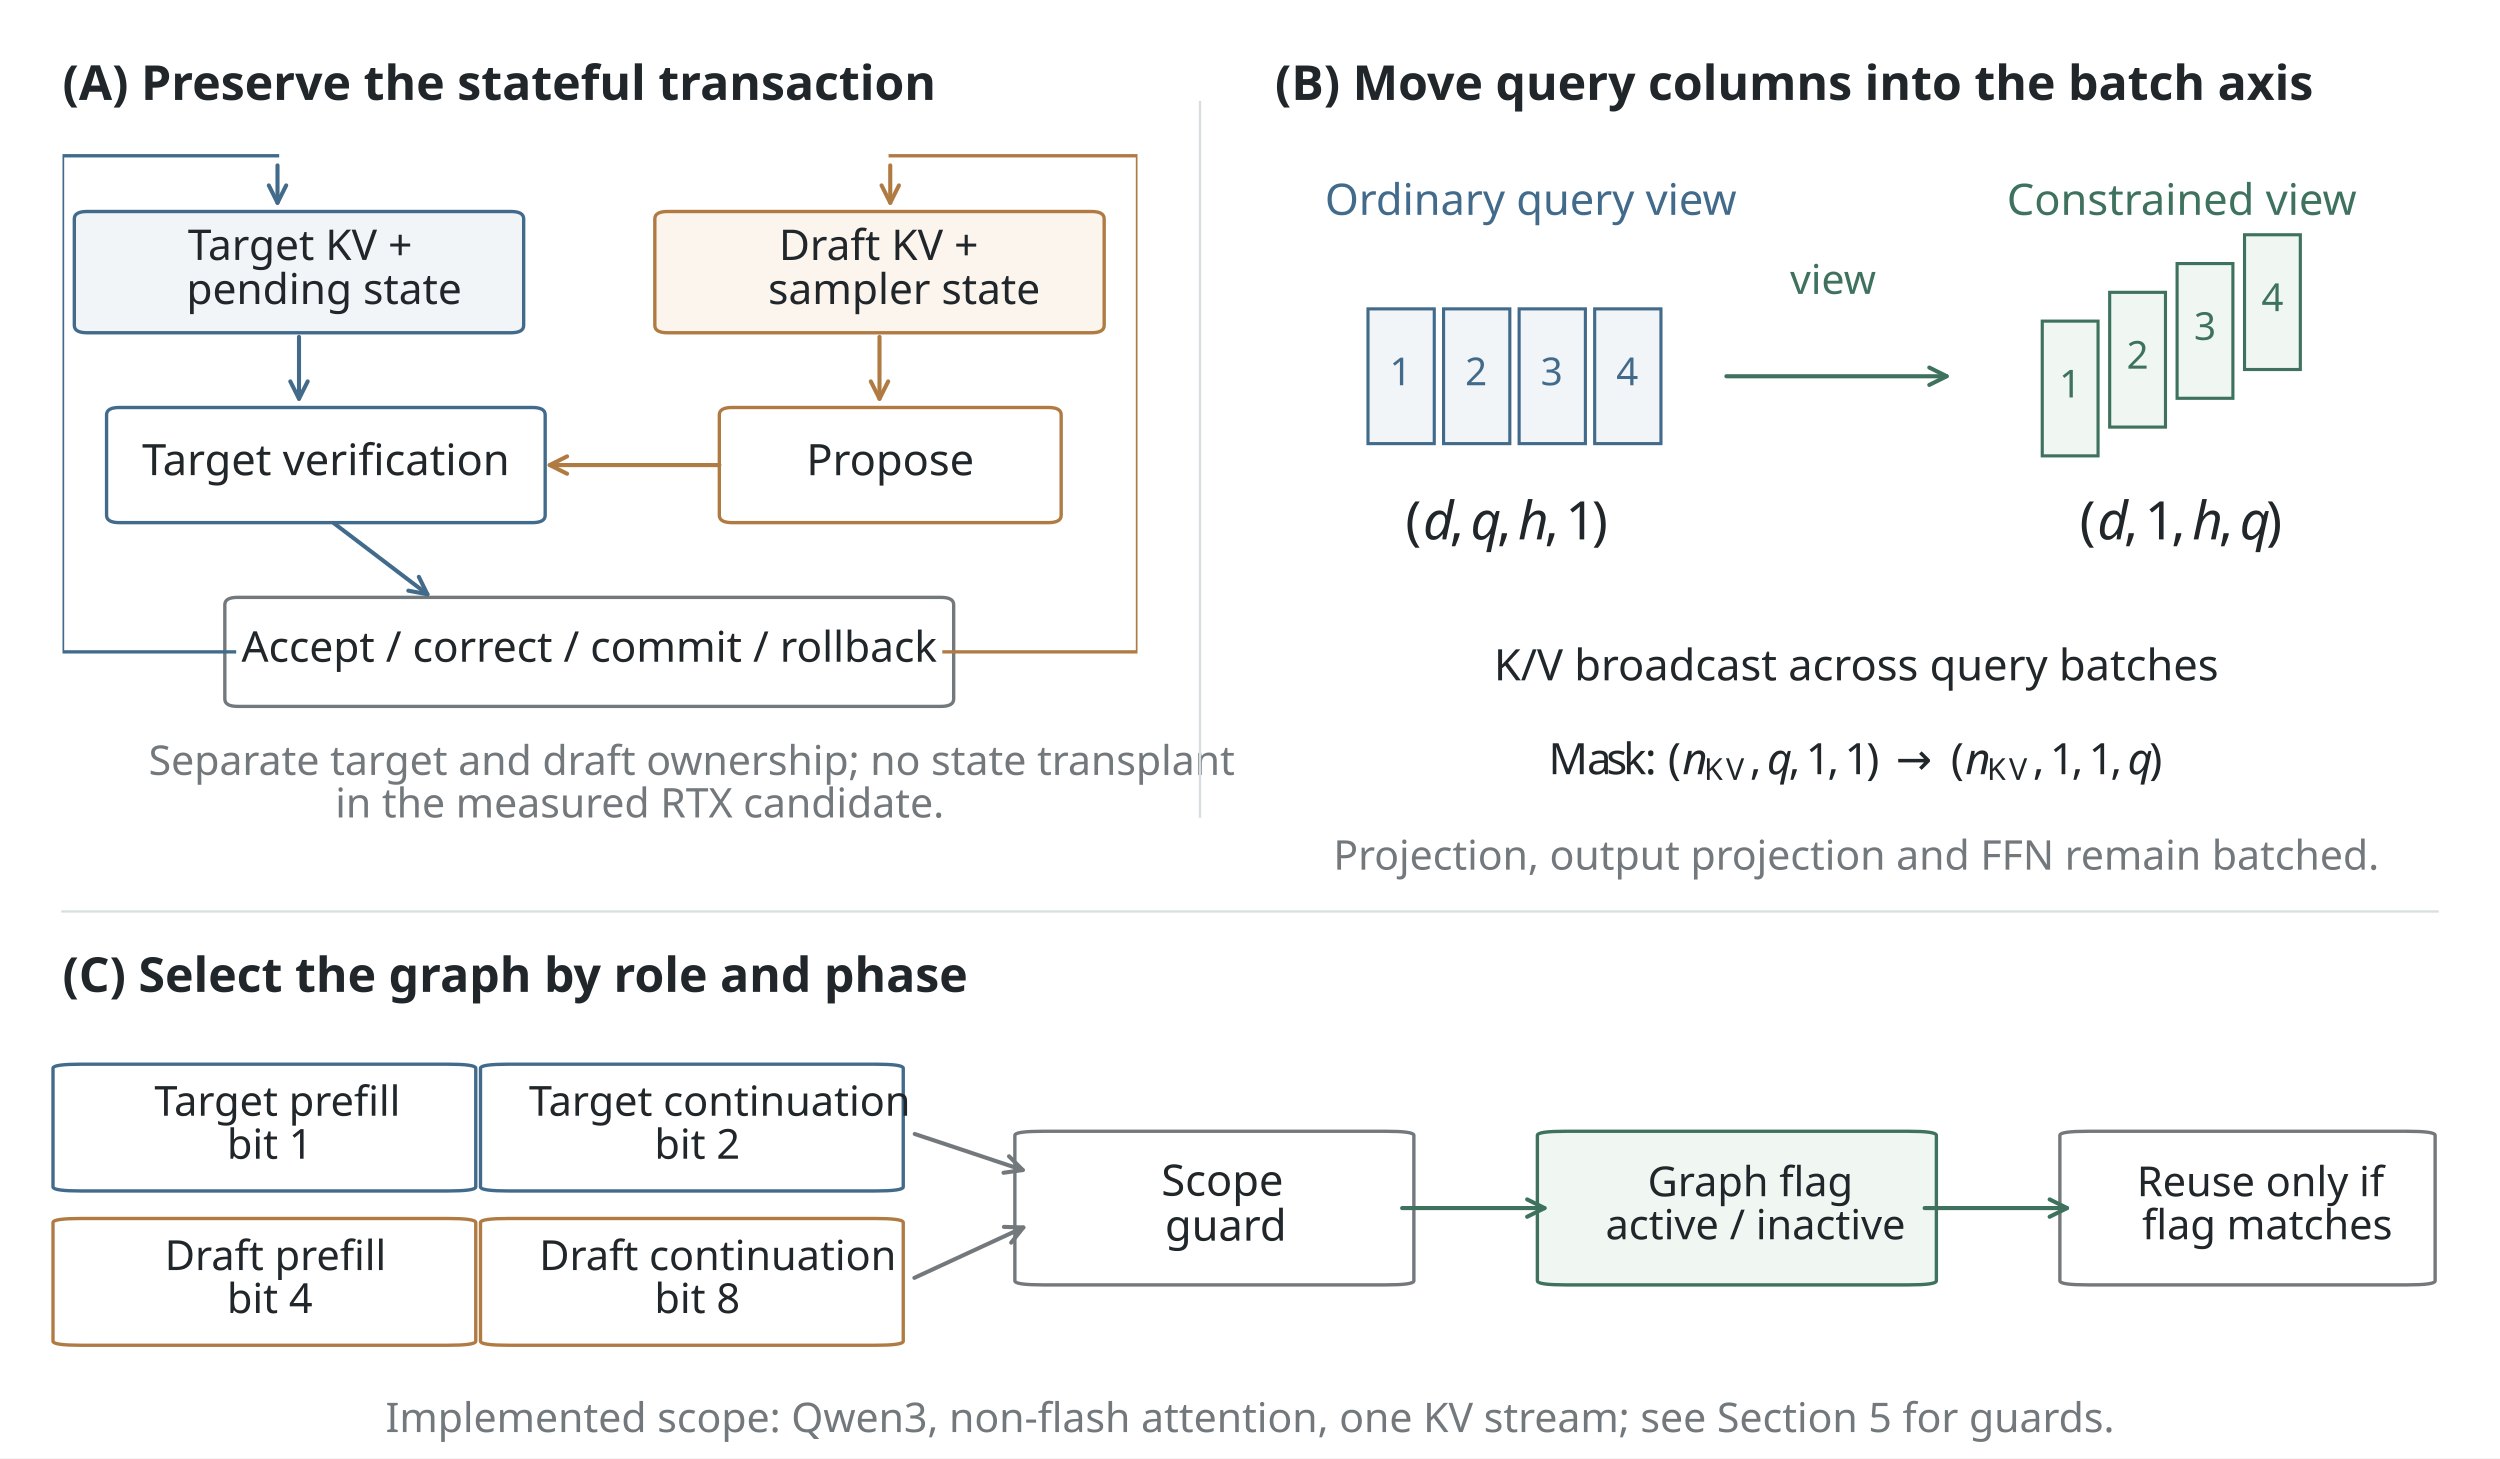
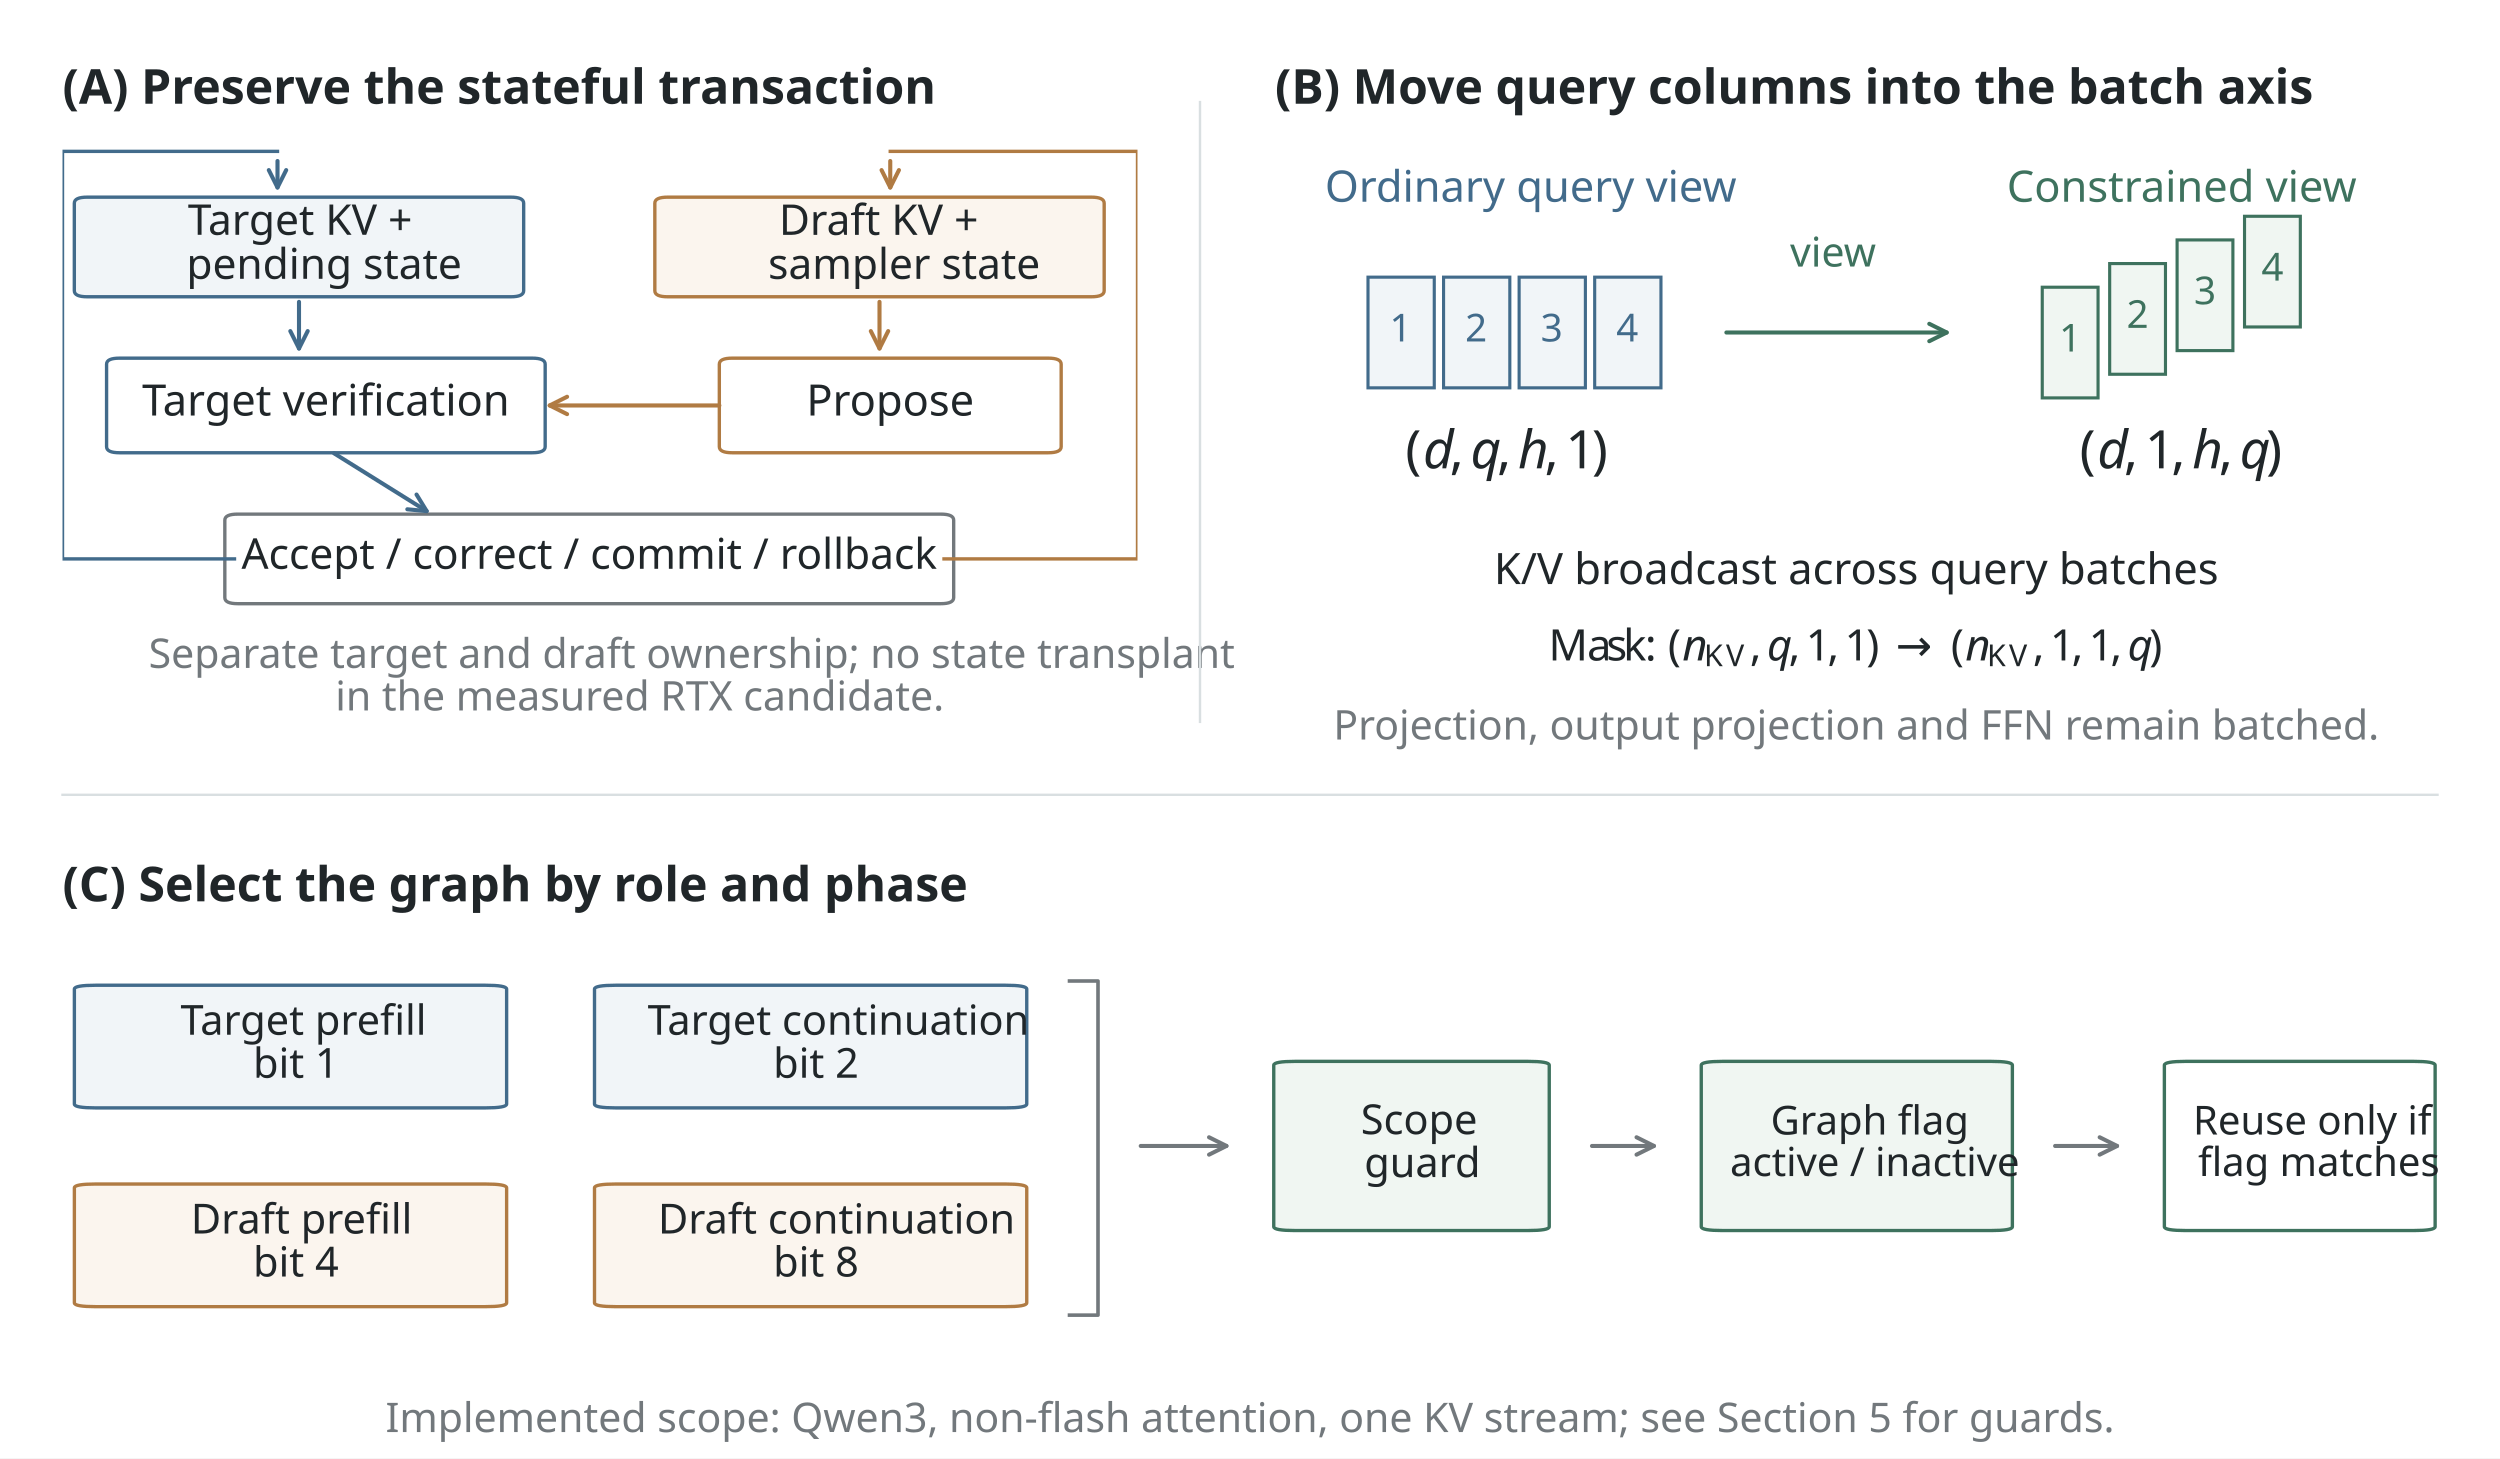
<svg xmlns="http://www.w3.org/2000/svg" width="518.4pt" height="302.4pt" viewBox="0 0 518.4 302.4" version="1.1">
  <defs>
    <style type="text/css">*{stroke-linejoin: round; stroke-linecap: butt}</style>
  </defs>
  <g id="figure_1">
    <g id="patch_1">
      <path d="M 0 302.4  L 518.4 302.4  L 518.4 0  L 0 0  z " style="fill: #ffffff" />
    </g>
    <g id="axes_1">
      <g id="patch_2">
-         <path d="M 18.087 69.002  L 105.914 69.002  Q 108.589 69.002 108.589 67.478  L 108.589 45.378  Q 108.589 43.854 105.914 43.854  L 18.087 43.854  Q 15.412 43.854 15.412 45.378  L 15.412 67.478  Q 15.412 69.002 18.087 69.002  z " style="fill: #f1f5f8; stroke: #426b8b; stroke-width: 0.7; stroke-linejoin: miter" />
+         <path d="M 18.087 61.54  L 105.914 61.54  Q 108.589 61.54 108.589 60.288  L 108.589 42.135  Q 108.589 40.883 105.914 40.883  L 18.087 40.883  Q 15.412 40.883 15.412 42.135  L 15.412 60.288  Q 15.412 61.54 18.087 61.54  z " style="fill: #f1f5f8; stroke: #426b8b; stroke-width: 0.7; stroke-linejoin: miter" />
      </g>
      <g id="patch_3">
-         <path d="M 138.459 69.002  L 226.287 69.002  Q 228.962 69.002 228.962 67.478  L 228.962 45.378  Q 228.962 43.854 226.287 43.854  L 138.459 43.854  Q 135.785 43.854 135.785 45.378  L 135.785 67.478  Q 135.785 69.002 138.459 69.002  z " style="fill: #fbf5ee; stroke: #b07b43; stroke-width: 0.7; stroke-linejoin: miter" />
+         <path d="M 138.459 61.54  L 226.287 61.54  Q 228.962 61.54 228.962 60.288  L 228.962 42.135  Q 228.962 40.883 226.287 40.883  L 138.459 40.883  Q 135.785 40.883 135.785 42.135  L 135.785 60.288  Q 135.785 61.54 138.459 61.54  z " style="fill: #fbf5ee; stroke: #b07b43; stroke-width: 0.7; stroke-linejoin: miter" />
      </g>
      <g id="patch_4">
-         <path d="M 151.834 108.374  L 217.37 108.374  Q 220.045 108.374 220.045 106.85  L 220.045 86.021  Q 220.045 84.497 217.37 84.497  L 151.834 84.497  Q 149.159 84.497 149.159 86.021  L 149.159 106.85  Q 149.159 108.374 151.834 108.374  z " style="fill: #ffffff; stroke: #b07b43; stroke-width: 0.7; stroke-linejoin: miter" />
+         <path d="M 151.834 93.882  L 217.37 93.882  Q 220.045 93.882 220.045 92.63  L 220.045 75.52  Q 220.045 74.268 217.37 74.268  L 151.834 74.268  Q 149.159 74.268 149.159 75.52  L 149.159 92.63  Q 149.159 93.882 151.834 93.882  z " style="fill: #ffffff; stroke: #b07b43; stroke-width: 0.7; stroke-linejoin: miter" />
      </g>
      <g id="patch_5">
-         <path d="M 24.774 108.374  L 110.373 108.374  Q 113.047 108.374 113.047 106.85  L 113.047 86.021  Q 113.047 84.497 110.373 84.497  L 24.774 84.497  Q 22.099 84.497 22.099 86.021  L 22.099 106.85  Q 22.099 108.374 24.774 108.374  z " style="fill: #ffffff; stroke: #426b8b; stroke-width: 0.7; stroke-linejoin: miter" />
+         <path d="M 24.774 93.882  L 110.373 93.882  Q 113.047 93.882 113.047 92.63  L 113.047 75.52  Q 113.047 74.268 110.373 74.268  L 24.774 74.268  Q 22.099 74.268 22.099 75.52  L 22.099 92.63  Q 22.099 93.882 24.774 93.882  z " style="fill: #ffffff; stroke: #426b8b; stroke-width: 0.7; stroke-linejoin: miter" />
      </g>
      <g id="patch_6">
-         <path d="M 49.295 146.477  L 195.079 146.477  Q 197.754 146.477 197.754 144.952  L 197.754 125.393  Q 197.754 123.869 195.079 123.869  L 49.295 123.869  Q 46.62 123.869 46.62 125.393  L 46.62 144.952  Q 46.62 146.477 49.295 146.477  z " style="fill: #ffffff; stroke: #72787c; stroke-width: 0.7; stroke-linejoin: miter" />
+         <path d="M 49.295 125.18  L 195.079 125.18  Q 197.754 125.18 197.754 123.928  L 197.754 107.862  Q 197.754 106.61 195.079 106.61  L 49.295 106.61  Q 46.62 106.61 46.62 107.862  L 46.62 123.928  Q 46.62 125.18 49.295 125.18  z " style="fill: #ffffff; stroke: #72787c; stroke-width: 0.7; stroke-linejoin: miter" />
      </g>
      <g id="line2d_1">
-         <path d="M 48.626 135.173  L 12.96 135.173  L 12.96 32.296  L 57.542 32.296  " clip-path="url(#p90df955542)" style="fill: none; stroke: #426b8b; stroke-width: 0.7; stroke-linecap: square" />
+         <path d="M 48.626 115.895  L 12.96 115.895  L 12.96 31.389  L 57.542 31.389  " clip-path="url(#p54b5054dc4)" style="fill: none; stroke: #426b8b; stroke-width: 0.7; stroke-linecap: square" />
      </g>
      <g id="line2d_2">
-         <path d="M 195.748 135.173  L 235.872 135.173  L 235.872 32.296  L 184.602 32.296  " clip-path="url(#p90df955542)" style="fill: none; stroke: #b07b43; stroke-width: 0.7; stroke-linecap: square" />
+         <path d="M 195.748 115.895  L 235.872 115.895  L 235.872 31.389  L 184.602 31.389  " clip-path="url(#p54b5054dc4)" style="fill: none; stroke: #b07b43; stroke-width: 0.7; stroke-linecap: square" />
      </g>
      <g id="text_1">
-         <text style="font-weight: 700; font-size: 10px; font-family: 'STIXGeneral'; text-anchor: start; fill: #202629" x="12.96" y="20.721" transform="rotate(-0 12.96 20.72072)">(A) Preserve the stateful transaction</text>
+         <text style="font-weight: 700; font-size: 10px; font-family: 'STIXGeneral'; text-anchor: start; fill: #202629" x="12.96" y="21.515" transform="rotate(-0 12.96 21.51452)">(A) Preserve the stateful transaction</text>
      </g>
      <g id="text_2">
-         <text style="font-size: 8.8px; font-family: 'STIXGeneral'; fill: #202629" transform="translate(38.94877 53.90458)">Target KV +</text>
-         <text style="font-size: 8.8px; font-family: 'STIXGeneral'; fill: #202629" transform="translate(38.65795 63.03485)">pending state</text>
+         <text style="font-size: 8.8px; font-family: 'STIXGeneral'; fill: #202629" transform="translate(38.94877 48.68818)">Target KV +</text>
+         <text style="font-size: 8.8px; font-family: 'STIXGeneral'; fill: #202629" transform="translate(38.65795 57.81845)">pending state</text>
      </g>
      <g id="text_3">
-         <text style="font-size: 8.8px; font-family: 'STIXGeneral'; fill: #202629" transform="translate(161.5212 53.91695)">Draft KV +</text>
-         <text style="font-size: 8.8px; font-family: 'STIXGeneral'; fill: #202629" transform="translate(159.2766 63.03898)">sampler state</text>
+         <text style="font-size: 8.8px; font-family: 'STIXGeneral'; fill: #202629" transform="translate(161.5212 48.70055)">Draft KV +</text>
+         <text style="font-size: 8.8px; font-family: 'STIXGeneral'; fill: #202629" transform="translate(159.2766 57.82258)">sampler state</text>
      </g>
      <g id="text_4">
-         <text style="font-size: 9px; font-family: 'STIXGeneral'; text-anchor: middle; fill: #202629" x="184.602" y="98.532" transform="rotate(-0 184.6022 98.53208)">Propose</text>
+         <text style="font-size: 9px; font-family: 'STIXGeneral'; text-anchor: middle; fill: #202629" x="184.602" y="86.171" transform="rotate(-0 184.6022 86.17148)">Propose</text>
      </g>
      <g id="text_5">
-         <text style="font-size: 9px; font-family: 'STIXGeneral'; text-anchor: middle; fill: #202629" x="67.573" y="98.528" transform="rotate(-0 67.57344 98.52786)">Target verification</text>
+         <text style="font-size: 9px; font-family: 'STIXGeneral'; text-anchor: middle; fill: #202629" x="67.573" y="86.167" transform="rotate(-0 67.57344 86.16726)">Target verification</text>
      </g>
      <g id="patch_7">
-         <path d="M 182.373 69.86  Q 182.373 76.75 182.373 82.69  " style="fill: none; stroke: #b07b43; stroke-width: 0.85; stroke-linecap: round" />
-         <path d="M 184.173 79.09  L 182.373 82.69  L 180.573 79.09  " style="fill: none; stroke: #b07b43; stroke-width: 0.85; stroke-linecap: round" />
+         <path d="M 182.373 62.601  Q 182.373 67.906 182.373 72.259  " style="fill: none; stroke: #b07b43; stroke-width: 0.85; stroke-linecap: round" />
+         <path d="M 184.173 68.659  L 182.373 72.259  L 180.573 68.659  " style="fill: none; stroke: #b07b43; stroke-width: 0.85; stroke-linecap: round" />
      </g>
      <g id="patch_8">
-         <path d="M 62.001 69.86  Q 62.001 76.75 62.001 82.69  " style="fill: none; stroke: #426b8b; stroke-width: 0.85; stroke-linecap: round" />
-         <path d="M 63.801 79.09  L 62.001 82.69  L 60.201 79.09  " style="fill: none; stroke: #426b8b; stroke-width: 0.85; stroke-linecap: round" />
+         <path d="M 62.001 62.601  Q 62.001 67.906 62.001 72.259  " style="fill: none; stroke: #426b8b; stroke-width: 0.85; stroke-linecap: round" />
+         <path d="M 63.801 68.659  L 62.001 72.259  L 60.201 68.659  " style="fill: none; stroke: #426b8b; stroke-width: 0.85; stroke-linecap: round" />
      </g>
      <g id="patch_9">
-         <path d="M 149.162 96.435  Q 131.1 96.435 113.988 96.435  " style="fill: none; stroke: #b07b43; stroke-width: 0.85; stroke-linecap: round" />
-         <path d="M 117.588 98.235  L 113.988 96.435  L 117.588 94.635  " style="fill: none; stroke: #b07b43; stroke-width: 0.85; stroke-linecap: round" />
+         <path d="M 149.162 84.075  Q 131.1 84.075 113.988 84.075  " style="fill: none; stroke: #b07b43; stroke-width: 0.85; stroke-linecap: round" />
+         <path d="M 117.588 85.875  L 113.988 84.075  L 117.588 82.275  " style="fill: none; stroke: #b07b43; stroke-width: 0.85; stroke-linecap: round" />
      </g>
      <g id="text_6">
-         <text style="font-size: 8.8px; font-family: 'STIXGeneral'; text-anchor: middle; fill: #202629" x="122.187" y="137.223" transform="rotate(-0 122.1869 137.2229)">Accept / correct / commit / rollback</text>
+         <text style="font-size: 8.8px; font-family: 'STIXGeneral'; text-anchor: middle; fill: #202629" x="122.187" y="117.945" transform="rotate(-0 122.1869 117.9449)">Accept / correct / commit / rollback</text>
      </g>
      <g id="patch_10">
-         <path d="M 69.165 108.44  Q 79.275 116.12 88.627 123.226  " style="fill: none; stroke: #426b8b; stroke-width: 0.85; stroke-linecap: round" />
-         <path d="M 86.85 119.614  L 88.627 123.226  L 84.672 122.481  " style="fill: none; stroke: #426b8b; stroke-width: 0.85; stroke-linecap: round" />
+         <path d="M 69.268 94  Q 79.274 100.244 88.474 105.985  " style="fill: none; stroke: #426b8b; stroke-width: 0.85; stroke-linecap: round" />
+         <path d="M 86.373 102.552  L 88.474 105.985  L 84.467 105.607  " style="fill: none; stroke: #426b8b; stroke-width: 0.85; stroke-linecap: round" />
      </g>
      <g id="patch_11">
-         <path d="M 57.542 34.296  Q 57.542 38.647 57.542 42.048  " style="fill: none; stroke: #426b8b; stroke-width: 0.85; stroke-linecap: round" />
-         <path d="M 59.342 38.448  L 57.542 42.048  L 55.742 38.448  " style="fill: none; stroke: #426b8b; stroke-width: 0.85; stroke-linecap: round" />
+         <path d="M 57.542 33.389  Q 57.542 36.607 57.542 38.874  " style="fill: none; stroke: #426b8b; stroke-width: 0.85; stroke-linecap: round" />
+         <path d="M 59.342 35.274  L 57.542 38.874  L 55.742 35.274  " style="fill: none; stroke: #426b8b; stroke-width: 0.85; stroke-linecap: round" />
      </g>
      <g id="patch_12">
-         <path d="M 184.602 34.296  Q 184.602 38.647 184.602 42.048  " style="fill: none; stroke: #b07b43; stroke-width: 0.85; stroke-linecap: round" />
-         <path d="M 186.402 38.448  L 184.602 42.048  L 182.802 38.448  " style="fill: none; stroke: #b07b43; stroke-width: 0.85; stroke-linecap: round" />
+         <path d="M 184.602 33.389  Q 184.602 36.607 184.602 38.874  " style="fill: none; stroke: #b07b43; stroke-width: 0.85; stroke-linecap: round" />
+         <path d="M 186.402 35.274  L 184.602 38.874  L 182.802 35.274  " style="fill: none; stroke: #b07b43; stroke-width: 0.85; stroke-linecap: round" />
      </g>
      <g id="text_7">
-         <text style="font-size: 8.5px; font-family: 'STIXGeneral'; fill: #72787c" transform="translate(30.81639 160.6853)">Separate target and draft ownership; no state transplant</text>
-         <text style="font-size: 8.5px; font-family: 'STIXGeneral'; fill: #72787c" transform="translate(69.52991 169.5043)">in the measured RTX candidate.</text>
+         <text style="font-size: 8.5px; font-family: 'STIXGeneral'; fill: #72787c" transform="translate(30.81639 138.5042)">Separate target and draft ownership; no state transplant</text>
+         <text style="font-size: 8.5px; font-family: 'STIXGeneral'; fill: #72787c" transform="translate(69.52991 147.3233)">in the measured RTX candidate.</text>
      </g>
    </g>
    <g id="axes_2">
      <g id="patch_13">
-         <path d="M 283.668 91.99  L 297.409 91.99  L 297.409 64.048  L 283.668 64.048  z " clip-path="url(#pd8b48dc085)" style="fill: #f1f5f8; stroke: #426b8b; stroke-width: 0.65; stroke-linejoin: miter" />
+         <path d="M 283.668 80.423  L 297.409 80.423  L 297.409 57.471  L 283.668 57.471  z " clip-path="url(#p96eac802d3)" style="fill: #f1f5f8; stroke: #426b8b; stroke-width: 0.65; stroke-linejoin: miter" />
      </g>
      <g id="patch_14">
-         <path d="M 299.337 91.99  L 313.077 91.99  L 313.077 64.048  L 299.337 64.048  z " clip-path="url(#pd8b48dc085)" style="fill: #f1f5f8; stroke: #426b8b; stroke-width: 0.65; stroke-linejoin: miter" />
+         <path d="M 299.337 80.423  L 313.077 80.423  L 313.077 57.471  L 299.337 57.471  z " clip-path="url(#p96eac802d3)" style="fill: #f1f5f8; stroke: #426b8b; stroke-width: 0.65; stroke-linejoin: miter" />
      </g>
      <g id="patch_15">
-         <path d="M 315.006 91.99  L 328.746 91.99  L 328.746 64.048  L 315.006 64.048  z " clip-path="url(#pd8b48dc085)" style="fill: #f1f5f8; stroke: #426b8b; stroke-width: 0.65; stroke-linejoin: miter" />
+         <path d="M 315.006 80.423  L 328.746 80.423  L 328.746 57.471  L 315.006 57.471  z " clip-path="url(#p96eac802d3)" style="fill: #f1f5f8; stroke: #426b8b; stroke-width: 0.65; stroke-linejoin: miter" />
      </g>
      <g id="patch_16">
-         <path d="M 330.674 91.99  L 344.415 91.99  L 344.415 64.048  L 330.674 64.048  z " clip-path="url(#pd8b48dc085)" style="fill: #f1f5f8; stroke: #426b8b; stroke-width: 0.65; stroke-linejoin: miter" />
+         <path d="M 330.674 80.423  L 344.415 80.423  L 344.415 57.471  L 330.674 57.471  z " clip-path="url(#p96eac802d3)" style="fill: #f1f5f8; stroke: #426b8b; stroke-width: 0.65; stroke-linejoin: miter" />
      </g>
      <g id="patch_17">
-         <path d="M 423.481 94.53  L 435.052 94.53  L 435.052 66.588  L 423.481 66.588  z " clip-path="url(#pd8b48dc085)" style="fill: #f0f6f2; stroke: #3e725e; stroke-width: 0.65; stroke-linejoin: miter" />
+         <path d="M 423.481 82.51  L 435.052 82.51  L 435.052 59.558  L 423.481 59.558  z " clip-path="url(#p96eac802d3)" style="fill: #f0f6f2; stroke: #3e725e; stroke-width: 0.65; stroke-linejoin: miter" />
      </g>
      <g id="patch_18">
-         <path d="M 437.462 88.561  L 449.033 88.561  L 449.033 60.619  L 437.462 60.619  z " clip-path="url(#pd8b48dc085)" style="fill: #f0f6f2; stroke: #3e725e; stroke-width: 0.65; stroke-linejoin: miter" />
+         <path d="M 437.462 77.606  L 449.033 77.606  L 449.033 54.654  L 437.462 54.654  z " clip-path="url(#p96eac802d3)" style="fill: #f0f6f2; stroke: #3e725e; stroke-width: 0.65; stroke-linejoin: miter" />
      </g>
      <g id="patch_19">
-         <path d="M 451.443 82.591  L 463.014 82.591  L 463.014 54.65  L 451.443 54.65  z " clip-path="url(#pd8b48dc085)" style="fill: #f0f6f2; stroke: #3e725e; stroke-width: 0.65; stroke-linejoin: miter" />
+         <path d="M 451.443 72.703  L 463.014 72.703  L 463.014 49.751  L 451.443 49.751  z " clip-path="url(#p96eac802d3)" style="fill: #f0f6f2; stroke: #3e725e; stroke-width: 0.65; stroke-linejoin: miter" />
      </g>
      <g id="patch_20">
-         <path d="M 465.425 76.622  L 476.995 76.622  L 476.995 48.68  L 465.425 48.68  z " clip-path="url(#pd8b48dc085)" style="fill: #f0f6f2; stroke: #3e725e; stroke-width: 0.65; stroke-linejoin: miter" />
+         <path d="M 465.425 67.8  L 476.995 67.8  L 476.995 44.847  L 465.425 44.847  z " clip-path="url(#p96eac802d3)" style="fill: #f0f6f2; stroke: #3e725e; stroke-width: 0.65; stroke-linejoin: miter" />
      </g>
      <g id="text_8">
-         <text style="font-weight: 700; font-size: 10px; font-family: 'STIXGeneral'; text-anchor: start; fill: #202629" x="264.384" y="20.721" transform="rotate(-0 264.384 20.72072)">(B) Move query columns into the batch axis</text>
+         <text style="font-weight: 700; font-size: 10px; font-family: 'STIXGeneral'; text-anchor: start; fill: #202629" x="264.384" y="21.515" transform="rotate(-0 264.384 21.51452)">(B) Move query columns into the batch axis</text>
      </g>
      <g id="text_9">
-         <text style="font-size: 9px; font-family: 'STIXGeneral'; text-anchor: middle; fill: #426b8b" x="317.416" y="44.549" transform="rotate(-0 317.4163 44.54946)">Ordinary query view</text>
+         <text style="font-size: 9px; font-family: 'STIXGeneral'; text-anchor: middle; fill: #426b8b" x="317.416" y="41.828" transform="rotate(-0 317.4163 41.82786)">Ordinary query view</text>
      </g>
      <g id="text_10">
-         <text style="font-size: 9px; font-family: 'STIXGeneral'; text-anchor: middle; fill: #3e725e" x="452.408" y="44.554" transform="rotate(-0 452.4077 44.55368)">Constrained view</text>
+         <text style="font-size: 9px; font-family: 'STIXGeneral'; text-anchor: middle; fill: #3e725e" x="452.408" y="41.832" transform="rotate(-0 452.4077 41.83208)">Constrained view</text>
      </g>
      <g id="text_11">
-         <text style="font-size: 8px; font-family: 'STIXGeneral'; text-anchor: middle; fill: #426b8b" x="290.418" y="79.883" transform="rotate(-0 290.418 79.88295)">1</text>
+         <text style="font-size: 8px; font-family: 'STIXGeneral'; text-anchor: middle; fill: #426b8b" x="290.418" y="70.811" transform="rotate(-0 290.418 70.81095)">1</text>
      </g>
      <g id="text_12">
-         <text style="font-size: 8px; font-family: 'STIXGeneral'; text-anchor: middle; fill: #426b8b" x="306.087" y="79.883" transform="rotate(-0 306.0867 79.88295)">2</text>
+         <text style="font-size: 8px; font-family: 'STIXGeneral'; text-anchor: middle; fill: #426b8b" x="306.087" y="70.811" transform="rotate(-0 306.0867 70.81095)">2</text>
      </g>
      <g id="text_13">
-         <text style="font-size: 8px; font-family: 'STIXGeneral'; text-anchor: middle; fill: #426b8b" x="321.755" y="79.883" transform="rotate(-0 321.7553 79.88295)">3</text>
+         <text style="font-size: 8px; font-family: 'STIXGeneral'; text-anchor: middle; fill: #426b8b" x="321.755" y="70.811" transform="rotate(-0 321.7553 70.81095)">3</text>
      </g>
      <g id="text_14">
-         <text style="font-size: 8px; font-family: 'STIXGeneral'; text-anchor: middle; fill: #426b8b" x="337.424" y="79.883" transform="rotate(-0 337.424 79.88295)">4</text>
+         <text style="font-size: 8px; font-family: 'STIXGeneral'; text-anchor: middle; fill: #426b8b" x="337.424" y="70.811" transform="rotate(-0 337.424 70.81095)">4</text>
      </g>
      <g id="text_15">
-         <g style="fill: #202629" transform="translate(291.4202 112.3339)">
+         <g style="fill: #202629" transform="translate(291.4202 97.59186)">
          <text>
            <tspan x="0" y="-0.484" style="font-size: 11px; font-family: 'STIXGeneral'; fill: #202629">(</tspan>
            <tspan x="9.163" y="-0.484" style="font-size: 11px; font-family: 'STIXGeneral'; fill: #202629">,</tspan>
            <tspan x="19.001" y="-0.484" style="font-size: 11px; font-family: 'STIXGeneral'; fill: #202629">,</tspan>
            <tspan x="28.84" y="-0.484" style="font-size: 11px; font-family: 'STIXGeneral'; fill: #202629">,</tspan>
            <tspan x="33.178" y="-0.484" style="font-size: 11px; font-family: 'STIXGeneral'; fill: #202629">1</tspan>
            <tspan x="38.678" y="-0.484" style="font-size: 11px; font-family: 'STIXGeneral'; fill: #202629">)</tspan>
            <tspan x="3.663" y="-0.484" style="font-style: italic; font-size: 11px; font-family: 'STIXGeneral'; fill: #202629">d</tspan>
            <tspan x="13.501" y="-0.484" style="font-style: italic; font-size: 11px; font-family: 'STIXGeneral'; fill: #202629">q</tspan>
            <tspan x="23.34" y="-0.484" style="font-style: italic; font-size: 11px; font-family: 'STIXGeneral'; fill: #202629">h</tspan>
          </text>
        </g>
      </g>
      <g id="patch_21">
-         <path d="M 357.984 78.019  Q 381.297 78.019 403.659 78.019  " style="fill: none; stroke: #3e725e; stroke-width: 0.85; stroke-linecap: round" />
-         <path d="M 400.059 76.219  L 403.659 78.019  L 400.059 79.819  " style="fill: none; stroke: #3e725e; stroke-width: 0.85; stroke-linecap: round" />
+         <path d="M 357.984 68.947  Q 381.297 68.947 403.659 68.947  " style="fill: none; stroke: #3e725e; stroke-width: 0.85; stroke-linecap: round" />
+         <path d="M 400.059 67.147  L 403.659 68.947  L 400.059 70.747  " style="fill: none; stroke: #3e725e; stroke-width: 0.85; stroke-linecap: round" />
      </g>
      <g id="text_16">
-         <text style="font-size: 8.5px; font-family: 'STIXGeneral'; text-anchor: middle; fill: #3e725e" x="380.091" y="60.948" transform="rotate(-0 380.0909 60.94823)">view</text>
+         <text style="font-size: 8.5px; font-family: 'STIXGeneral'; text-anchor: middle; fill: #3e725e" x="380.091" y="55.278" transform="rotate(-0 380.0909 55.27823)">view</text>
      </g>
      <g id="text_17">
-         <text style="font-size: 8px; font-family: 'STIXGeneral'; text-anchor: middle; fill: #3e725e" x="429.266" y="82.423" transform="rotate(-0 429.2663 82.42311)">1</text>
+         <text style="font-size: 8px; font-family: 'STIXGeneral'; text-anchor: middle; fill: #3e725e" x="429.266" y="72.898" transform="rotate(-0 429.2663 72.89751)">1</text>
      </g>
      <g id="text_18">
-         <text style="font-size: 8px; font-family: 'STIXGeneral'; text-anchor: middle; fill: #3e725e" x="443.248" y="76.454" transform="rotate(-0 443.2476 76.45373)">2</text>
+         <text style="font-size: 8px; font-family: 'STIXGeneral'; text-anchor: middle; fill: #3e725e" x="443.248" y="67.994" transform="rotate(-0 443.2476 67.99409)">2</text>
      </g>
      <g id="text_19">
-         <text style="font-size: 8px; font-family: 'STIXGeneral'; text-anchor: middle; fill: #3e725e" x="457.229" y="70.484" transform="rotate(-0 457.2288 70.48436)">3</text>
+         <text style="font-size: 8px; font-family: 'STIXGeneral'; text-anchor: middle; fill: #3e725e" x="457.229" y="63.091" transform="rotate(-0 457.2288 63.09068)">3</text>
      </g>
      <g id="text_20">
-         <text style="font-size: 8px; font-family: 'STIXGeneral'; text-anchor: middle; fill: #3e725e" x="471.21" y="64.515" transform="rotate(-0 471.21 64.51498)">4</text>
+         <text style="font-size: 8px; font-family: 'STIXGeneral'; text-anchor: middle; fill: #3e725e" x="471.21" y="58.187" transform="rotate(-0 471.21 58.18726)">4</text>
      </g>
      <g id="text_21">
-         <g style="fill: #202629" transform="translate(431.2327 112.3339)">
+         <g style="fill: #202629" transform="translate(431.2327 97.59186)">
          <text>
            <tspan x="0" y="-0.484" style="font-size: 11px; font-family: 'STIXGeneral'; fill: #202629">(</tspan>
            <tspan x="9.163" y="-0.484" style="font-size: 11px; font-family: 'STIXGeneral'; fill: #202629">,</tspan>
            <tspan x="13.501" y="-0.484" style="font-size: 11px; font-family: 'STIXGeneral'; fill: #202629">1</tspan>
            <tspan x="19.001" y="-0.484" style="font-size: 11px; font-family: 'STIXGeneral'; fill: #202629">,</tspan>
            <tspan x="28.84" y="-0.484" style="font-size: 11px; font-family: 'STIXGeneral'; fill: #202629">,</tspan>
            <tspan x="38.678" y="-0.484" style="font-size: 11px; font-family: 'STIXGeneral'; fill: #202629">)</tspan>
            <tspan x="3.663" y="-0.484" style="font-style: italic; font-size: 11px; font-family: 'STIXGeneral'; fill: #202629">d</tspan>
            <tspan x="23.34" y="-0.484" style="font-style: italic; font-size: 11px; font-family: 'STIXGeneral'; fill: #202629">h</tspan>
            <tspan x="33.178" y="-0.484" style="font-style: italic; font-size: 11px; font-family: 'STIXGeneral'; fill: #202629">q</tspan>
          </text>
        </g>
      </g>
      <g id="text_22">
-         <text style="font-size: 9px; font-family: 'STIXGeneral'; text-anchor: middle; fill: #202629" x="384.912" y="141.076" transform="rotate(-0 384.912 141.0755)">K/V broadcast across query batches</text>
+         <text style="font-size: 9px; font-family: 'STIXGeneral'; text-anchor: middle; fill: #202629" x="384.912" y="121.117" transform="rotate(-0 384.912 121.1171)">K/V broadcast across query batches</text>
      </g>
      <g id="text_23">
-         <g style="fill: #202629" transform="translate(321.102 161.401)">
+         <g style="fill: #202629" transform="translate(321.102 137.8138)">
          <text>
            <tspan x="0" y="-0.859" style="font-size: 9px; font-family: 'STIXGeneral'; fill: #202629">M</tspan>
            <tspan x="8.001" y="-0.859" style="font-size: 9px; font-family: 'STIXGeneral'; fill: #202629">a</tspan>
            <tspan x="11.997" y="-0.859" style="font-size: 9px; font-family: 'STIXGeneral'; fill: #202629">s</tspan>
            <tspan x="15.498" y="-0.859" style="font-size: 9px; font-family: 'STIXGeneral'; fill: #202629">k</tspan>
            <tspan x="19.998" y="-0.859" style="font-size: 9px; font-family: 'STIXGeneral'; fill: #202629">:</tspan>
            <tspan x="22.5" y="-0.859" style="font-size: 9px; font-family: 'STIXGeneral'; fill: #202629"> </tspan>
            <tspan x="24.75" y="-0.859" style="font-size: 9px; font-family: 'STIXGeneral'; fill: #202629">(</tspan>
            <tspan x="41.741" y="-0.859" style="font-size: 9px; font-family: 'STIXGeneral'; fill: #202629">,</tspan>
            <tspan x="49.791" y="-0.859" style="font-size: 9px; font-family: 'STIXGeneral'; fill: #202629">,</tspan>
            <tspan x="53.34" y="-0.859" style="font-size: 9px; font-family: 'STIXGeneral'; fill: #202629">1</tspan>
            <tspan x="57.84" y="-0.859" style="font-size: 9px; font-family: 'STIXGeneral'; fill: #202629">,</tspan>
            <tspan x="61.39" y="-0.859" style="font-size: 9px; font-family: 'STIXGeneral'; fill: #202629">1</tspan>
            <tspan x="65.89" y="-0.859" style="font-size: 9px; font-family: 'STIXGeneral'; fill: #202629">)</tspan>
            <tspan x="71.991" y="-0.859" style="font-size: 9px; font-family: 'STIXGeneral'; fill: #202629">→</tspan>
            <tspan x="83.43" y="-0.859" style="font-size: 9px; font-family: 'STIXGeneral'; fill: #202629">(</tspan>
            <tspan x="100.421" y="-0.859" style="font-size: 9px; font-family: 'STIXGeneral'; fill: #202629">,</tspan>
            <tspan x="103.971" y="-0.859" style="font-size: 9px; font-family: 'STIXGeneral'; fill: #202629">1</tspan>
            <tspan x="108.471" y="-0.859" style="font-size: 9px; font-family: 'STIXGeneral'; fill: #202629">,</tspan>
            <tspan x="112.02" y="-0.859" style="font-size: 9px; font-family: 'STIXGeneral'; fill: #202629">1</tspan>
            <tspan x="116.52" y="-0.859" style="font-size: 9px; font-family: 'STIXGeneral'; fill: #202629">,</tspan>
            <tspan x="124.57" y="-0.859" style="font-size: 9px; font-family: 'STIXGeneral'; fill: #202629">)</tspan>
            <tspan x="27.747" y="-0.859" style="font-style: italic; font-size: 9px; font-family: 'STIXGeneral'; fill: #202629">n</tspan>
            <tspan x="45.291" y="-0.859" style="font-style: italic; font-size: 9px; font-family: 'STIXGeneral'; fill: #202629">q</tspan>
            <tspan x="86.427" y="-0.859" style="font-style: italic; font-size: 9px; font-family: 'STIXGeneral'; fill: #202629">n</tspan>
            <tspan x="120.07" y="-0.859" style="font-style: italic; font-size: 9px; font-family: 'STIXGeneral'; fill: #202629">q</tspan>
            <tspan x="32.247" y="0.331" style="font-size: 6.3px; font-family: 'STIXGeneral'; fill: #202629">K</tspan>
            <tspan x="36.796" y="0.331" style="font-size: 6.3px; font-family: 'STIXGeneral'; fill: #202629">V</tspan>
            <tspan x="90.927" y="0.331" style="font-size: 6.3px; font-family: 'STIXGeneral'; fill: #202629">K</tspan>
            <tspan x="95.476" y="0.331" style="font-size: 6.3px; font-family: 'STIXGeneral'; fill: #202629">V</tspan>
          </text>
        </g>
      </g>
      <g id="text_24">
-         <text style="font-size: 8.5px; font-family: 'STIXGeneral'; text-anchor: middle; fill: #72787c" x="384.912" y="180.332" transform="rotate(-0 384.912 180.3318)">Projection, output projection and FFN remain batched.</text>
+         <text style="font-size: 8.5px; font-family: 'STIXGeneral'; text-anchor: middle; fill: #72787c" x="384.912" y="153.343" transform="rotate(-0 384.912 153.3426)">Projection, output projection and FFN remain batched.</text>
      </g>
    </g>
    <g id="axes_3">
      <g id="patch_22">
-         <path d="M 16.9 246.961  L 92.742 246.961  Q 98.652 246.961 98.652 246.126  L 98.652 221.505  Q 98.652 220.67 92.742 220.67  L 16.9 220.67  Q 10.99 220.67 10.99 221.505  L 10.99 246.126  Q 10.99 246.961 16.9 246.961  z " style="fill: #ffffff; stroke: #426b8b; stroke-width: 0.7; stroke-linejoin: miter" />
+         <path d="M 19.855 229.733  L 100.621 229.733  Q 105.054 229.733 105.054 228.944  L 105.054 205.091  Q 105.054 204.301 100.621 204.301  L 19.855 204.301  Q 15.422 204.301 15.422 205.091  L 15.422 228.944  Q 15.422 229.733 19.855 229.733  z " clip-path="url(#p6a092dbf0e)" style="fill: #f1f5f8; stroke: #426b8b; stroke-width: 0.7; stroke-linejoin: miter" />
      </g>
      <g id="patch_23">
-         <path d="M 105.546 246.961  L 181.388 246.961  Q 187.298 246.961 187.298 246.126  L 187.298 221.505  Q 187.298 220.67 181.388 220.67  L 105.546 220.67  Q 99.636 220.67 99.636 221.505  L 99.636 246.126  Q 99.636 246.961 105.546 246.961  z " style="fill: #ffffff; stroke: #426b8b; stroke-width: 0.7; stroke-linejoin: miter" />
+         <path d="M 127.708 229.733  L 208.475 229.733  Q 212.907 229.733 212.907 228.944  L 212.907 205.091  Q 212.907 204.301 208.475 204.301  L 127.708 204.301  Q 123.276 204.301 123.276 205.091  L 123.276 228.944  Q 123.276 229.733 127.708 229.733  z " clip-path="url(#p6a092dbf0e)" style="fill: #f1f5f8; stroke: #426b8b; stroke-width: 0.7; stroke-linejoin: miter" />
      </g>
      <g id="patch_24">
-         <path d="M 16.9 278.955  L 92.742 278.955  Q 98.652 278.955 98.652 278.12  L 98.652 253.499  Q 98.652 252.664 92.742 252.664  L 16.9 252.664  Q 10.99 252.664 10.99 253.499  L 10.99 278.12  Q 10.99 278.955 16.9 278.955  z " style="fill: #ffffff; stroke: #b07b43; stroke-width: 0.7; stroke-linejoin: miter" />
+         <path d="M 19.855 270.95  L 100.621 270.95  Q 105.054 270.95 105.054 270.161  L 105.054 246.308  Q 105.054 245.519 100.621 245.519  L 19.855 245.519  Q 15.422 245.519 15.422 246.308  L 15.422 270.161  Q 15.422 270.95 19.855 270.95  z " clip-path="url(#p6a092dbf0e)" style="fill: #fbf5ee; stroke: #b07b43; stroke-width: 0.7; stroke-linejoin: miter" />
      </g>
      <g id="patch_25">
-         <path d="M 105.546 278.955  L 181.388 278.955  Q 187.298 278.955 187.298 278.12  L 187.298 253.499  Q 187.298 252.664 181.388 252.664  L 105.546 252.664  Q 99.636 252.664 99.636 253.499  L 99.636 278.12  Q 99.636 278.955 105.546 278.955  z " style="fill: #ffffff; stroke: #b07b43; stroke-width: 0.7; stroke-linejoin: miter" />
+         <path d="M 127.708 270.95  L 208.475 270.95  Q 212.907 270.95 212.907 270.161  L 212.907 246.308  Q 212.907 245.519 208.475 245.519  L 127.708 245.519  Q 123.276 245.519 123.276 246.308  L 123.276 270.161  Q 123.276 270.95 127.708 270.95  z " clip-path="url(#p6a092dbf0e)" style="fill: #fbf5ee; stroke: #b07b43; stroke-width: 0.7; stroke-linejoin: miter" />
      </g>
      <g id="patch_26">
-         <path d="M 216.354 266.436  L 287.271 266.436  Q 293.181 266.436 293.181 265.601  L 293.181 235.415  Q 293.181 234.581 287.271 234.581  L 216.354 234.581  Q 210.444 234.581 210.444 235.415  L 210.444 265.601  Q 210.444 266.436 216.354 266.436  z " style="fill: #ffffff; stroke: #72787c; stroke-width: 0.7; stroke-linejoin: miter" />
+         <path d="M 268.557 255.165  L 316.82 255.165  Q 321.252 255.165 321.252 254.376  L 321.252 220.876  Q 321.252 220.087 316.82 220.087  L 268.557 220.087  Q 264.125 220.087 264.125 220.876  L 264.125 254.376  Q 264.125 255.165 268.557 255.165  z " clip-path="url(#p6a092dbf0e)" style="fill: #f0f6f2; stroke: #3e725e; stroke-width: 0.7; stroke-linejoin: miter" />
      </g>
      <g id="patch_27">
-         <path d="M 324.7 266.436  L 395.617 266.436  Q 401.527 266.436 401.527 265.601  L 401.527 235.415  Q 401.527 234.581 395.617 234.581  L 324.7 234.581  Q 318.79 234.581 318.79 235.415  L 318.79 265.601  Q 318.79 266.436 324.7 266.436  z " style="fill: #f0f6f2; stroke: #3e725e; stroke-width: 0.7; stroke-linejoin: miter" />
+         <path d="M 357.204 255.165  L 412.854 255.165  Q 417.286 255.165 417.286 254.376  L 417.286 220.876  Q 417.286 220.087 412.854 220.087  L 357.204 220.087  Q 352.771 220.087 352.771 220.876  L 352.771 254.376  Q 352.771 255.165 357.204 255.165  z " clip-path="url(#p6a092dbf0e)" style="fill: #f0f6f2; stroke: #3e725e; stroke-width: 0.7; stroke-linejoin: miter" />
      </g>
      <g id="patch_28">
-         <path d="M 433.045 266.436  L 499.038 266.436  Q 504.948 266.436 504.948 265.601  L 504.948 235.415  Q 504.948 234.581 499.038 234.581  L 433.045 234.581  Q 427.136 234.581 427.136 235.415  L 427.136 265.601  Q 427.136 266.436 433.045 266.436  z " style="fill: #ffffff; stroke: #72787c; stroke-width: 0.7; stroke-linejoin: miter" />
+         <path d="M 453.237 255.165  L 500.515 255.165  Q 504.948 255.165 504.948 254.376  L 504.948 220.876  Q 504.948 220.087 500.515 220.087  L 453.237 220.087  Q 448.805 220.087 448.805 220.876  L 448.805 254.376  Q 448.805 255.165 453.237 255.165  z " clip-path="url(#p6a092dbf0e)" style="fill: #ffffff; stroke: #3e725e; stroke-width: 0.7; stroke-linejoin: miter" />
+       </g>
+       <g id="line2d_3">
+         <path d="M 221.772 203.424  L 227.681 203.424  L 227.681 272.704  L 221.772 272.704  " clip-path="url(#p6a092dbf0e)" style="fill: none; stroke: #72787c; stroke-width: 0.75; stroke-linecap: square" />
      </g>
      <g id="text_25">
-         <text style="font-weight: 700; font-size: 10px; font-family: 'STIXGeneral'; text-anchor: start; fill: #202629" x="12.96" y="205.674" transform="rotate(-0 12.96 205.6743)">(C) Select the graph by role and phase</text>
+         <text style="font-weight: 700; font-size: 10px; font-family: 'STIXGeneral'; text-anchor: start; fill: #202629" x="12.96" y="186.895" transform="rotate(-0 12.96 186.8953)">(C) Select the graph by role and phase</text>
      </g>
      <g id="text_26">
-         <text style="font-size: 8.6px; font-family: 'STIXGeneral'; fill: #202629" transform="translate(32.014 231.3578)">Target prefill</text>
-         <text style="font-size: 8.6px; font-family: 'STIXGeneral'; fill: #202629" transform="translate(47.05527 240.2806)">bit 1</text>
+         <text style="font-size: 8.6px; font-family: 'STIXGeneral'; fill: #202629" transform="translate(37.43128 214.5595)">Target prefill</text>
+         <text style="font-size: 8.6px; font-family: 'STIXGeneral'; fill: #202629" transform="translate(52.47255 223.4823)">bit 1</text>
      </g>
      <g id="text_27">
-         <text style="font-size: 8.6px; font-family: 'STIXGeneral'; fill: #202629" transform="translate(109.6692 231.3578)">Target continuation</text>
-         <text style="font-size: 8.6px; font-family: 'STIXGeneral'; fill: #202629" transform="translate(135.7017 240.2806)">bit 2</text>
+         <text style="font-size: 8.6px; font-family: 'STIXGeneral'; fill: #202629" transform="translate(134.2932 214.5595)">Target continuation</text>
+         <text style="font-size: 8.6px; font-family: 'STIXGeneral'; fill: #202629" transform="translate(160.3257 223.4823)">bit 2</text>
      </g>
      <g id="text_28">
-         <text style="font-size: 8.6px; font-family: 'STIXGeneral'; fill: #202629" transform="translate(34.164 263.3558)">Draft prefill</text>
-         <text style="font-size: 8.6px; font-family: 'STIXGeneral'; fill: #202629" transform="translate(47.05527 272.2705)">bit 4</text>
+         <text style="font-size: 8.6px; font-family: 'STIXGeneral'; fill: #202629" transform="translate(39.58128 255.7807)">Draft prefill</text>
+         <text style="font-size: 8.6px; font-family: 'STIXGeneral'; fill: #202629" transform="translate(52.47255 264.6954)">bit 4</text>
      </g>
      <g id="text_29">
-         <text style="font-size: 8.6px; font-family: 'STIXGeneral'; fill: #202629" transform="translate(111.8192 263.3558)">Draft continuation</text>
-         <text style="font-size: 8.6px; font-family: 'STIXGeneral'; fill: #202629" transform="translate(135.7017 272.2705)">bit 8</text>
+         <text style="font-size: 8.6px; font-family: 'STIXGeneral'; fill: #202629" transform="translate(136.4432 255.7807)">Draft continuation</text>
+         <text style="font-size: 8.6px; font-family: 'STIXGeneral'; fill: #202629" transform="translate(160.3257 264.6954)">bit 8</text>
      </g>
      <g id="text_30">
-         <text style="font-size: 9px; font-family: 'STIXGeneral'; fill: #202629" transform="translate(240.8145 247.936)">Scope</text>
-         <text style="font-size: 9px; font-family: 'STIXGeneral'; fill: #202629" transform="translate(241.5662 257.2653)">guard</text>
+         <text style="font-size: 8.6px; font-family: 'STIXGeneral'; fill: #202629" transform="translate(282.1792 235.1681)">Scope</text>
+         <text style="font-size: 8.6px; font-family: 'STIXGeneral'; fill: #202629" transform="translate(282.8974 244.0828)">guard</text>
+       </g>
+       <g id="text_31">
+         <text style="font-size: 8.3px; font-family: 'STIXGeneral'; fill: #202629" transform="translate(367.1668 235.2538)">Graph flag</text>
+         <text style="font-size: 8.3px; font-family: 'STIXGeneral'; fill: #202629" transform="translate(358.7501 243.8653)">active / inactive</text>
+       </g>
+       <g id="text_32">
+         <text style="font-size: 8.3px; font-family: 'STIXGeneral'; fill: #202629" transform="translate(454.7437 235.2499)">Reuse only if</text>
+         <text style="font-size: 8.3px; font-family: 'STIXGeneral'; fill: #202629" transform="translate(455.7851 243.8614)">flag matches</text>
      </g>
      <g id="patch_29">
-         <path d="M 189.685 235.144  Q 201.332 239.032 212.078 242.619  " style="fill: none; stroke: #72787c; stroke-width: 0.85; stroke-linecap: round" />
-         <path d="M 209.233 239.771  L 212.078 242.619  L 208.093 243.186  " style="fill: none; stroke: #72787c; stroke-width: 0.85; stroke-linecap: round" />
+         <path d="M 236.546 237.626  Q 245.903 237.626 254.31 237.626  " style="fill: none; stroke: #72787c; stroke-width: 0.85; stroke-linecap: round" />
+         <path d="M 250.71 235.826  L 254.31 237.626  L 250.71 239.426  " style="fill: none; stroke: #72787c; stroke-width: 0.85; stroke-linecap: round" />
      </g>
      <g id="patch_30">
-         <path d="M 189.606 264.971  Q 201.333 259.55 212.197 254.529  " style="fill: none; stroke: #72787c; stroke-width: 0.85; stroke-linecap: round" />
-         <path d="M 208.174 254.405  L 212.197 254.529  L 209.685 257.673  " style="fill: none; stroke: #72787c; stroke-width: 0.85; stroke-linecap: round" />
-       </g>
-       <g id="text_31">
-         <text style="font-size: 8.6px; font-family: 'STIXGeneral'; fill: #202629" transform="translate(341.6509 248.0503)">Graph flag</text>
-         <text style="font-size: 8.6px; font-family: 'STIXGeneral'; fill: #202629" transform="translate(332.93 256.9731)">active / inactive</text>
+         <path d="M 330.117 237.626  Q 337.012 237.626 342.956 237.626  " style="fill: none; stroke: #72787c; stroke-width: 0.85; stroke-linecap: round" />
+         <path d="M 339.356 235.826  L 342.956 237.626  L 339.356 239.426  " style="fill: none; stroke: #72787c; stroke-width: 0.85; stroke-linecap: round" />
      </g>
      <g id="patch_31">
-         <path d="M 290.748 250.508  Q 305.984 250.508 320.27 250.508  " style="fill: none; stroke: #3e725e; stroke-width: 0.85; stroke-linecap: round" />
-         <path d="M 316.67 248.708  L 320.27 250.508  L 316.67 252.308  " style="fill: none; stroke: #3e725e; stroke-width: 0.85; stroke-linecap: round" />
-       </g>
-       <g id="text_32">
-         <text style="font-size: 8.6px; font-family: 'STIXGeneral'; fill: #202629" transform="translate(443.1092 248.0463)">Reuse only if</text>
-         <text style="font-size: 8.6px; font-family: 'STIXGeneral'; fill: #202629" transform="translate(444.1882 256.969)">flag matches</text>
-       </g>
-       <g id="patch_32">
-         <path d="M 399.093 250.508  Q 414.33 250.508 428.616 250.508  " style="fill: none; stroke: #3e725e; stroke-width: 0.85; stroke-linecap: round" />
-         <path d="M 425.016 248.708  L 428.616 250.508  L 425.016 252.308  " style="fill: none; stroke: #3e725e; stroke-width: 0.85; stroke-linecap: round" />
-       </g>
-     </g>
-     <g id="line2d_3">
-       <path d="M 248.832 169.344  L 248.832 21.168  " style="fill: none; stroke: #d9dfe1; stroke-width: 0.5; stroke-linecap: square" />
+         <path d="M 426.151 237.626  Q 433.045 237.626 438.99 237.626  " style="fill: none; stroke: #72787c; stroke-width: 0.85; stroke-linecap: round" />
+         <path d="M 435.39 235.826  L 438.99 237.626  L 435.39 239.426  " style="fill: none; stroke: #72787c; stroke-width: 0.85; stroke-linecap: round" />
+       </g>
    </g>
    <g id="line2d_4">
-       <path d="M 12.96 189  L 505.44 189  " style="fill: none; stroke: #d9dfe1; stroke-width: 0.5; stroke-linecap: square" />
+       <path d="M 248.832 149.688  L 248.832 21.168  " style="fill: none; stroke: #d9dfe1; stroke-width: 0.5; stroke-linecap: square" />
+     </g>
+     <g id="line2d_5">
+       <path d="M 12.96 164.808  L 505.44 164.808  " style="fill: none; stroke: #d9dfe1; stroke-width: 0.5; stroke-linecap: square" />
    </g>
    <g id="text_33">
      <text style="font-size: 8.5px; font-family: 'STIXGeneral'; text-anchor: middle; fill: #72787c" x="259.2" y="296.957" transform="rotate(-0 259.2 296.9568)">Implemented scope: Qwen3, non-flash attention, one KV stream; see Section 5 for guards.</text>
    </g>
  </g>
  <defs>
-     <clipPath id="p90df955542">
-       <rect x="12.96" y="27.216" width="222.912" height="127.008" />
+     <clipPath id="p54b5054dc4">
+       <rect x="12.96" y="27.216" width="222.912" height="104.328" />
    </clipPath>
-     <clipPath id="pd8b48dc085">
-       <rect x="264.384" y="27.216" width="241.056" height="127.008" />
+     <clipPath id="p96eac802d3">
+       <rect x="264.384" y="27.216" width="241.056" height="104.328" />
+     </clipPath>
+     <clipPath id="p6a092dbf0e">
+       <rect x="12.96" y="192.024" width="492.48" height="87.696" />
    </clipPath>
  </defs>
</svg>
